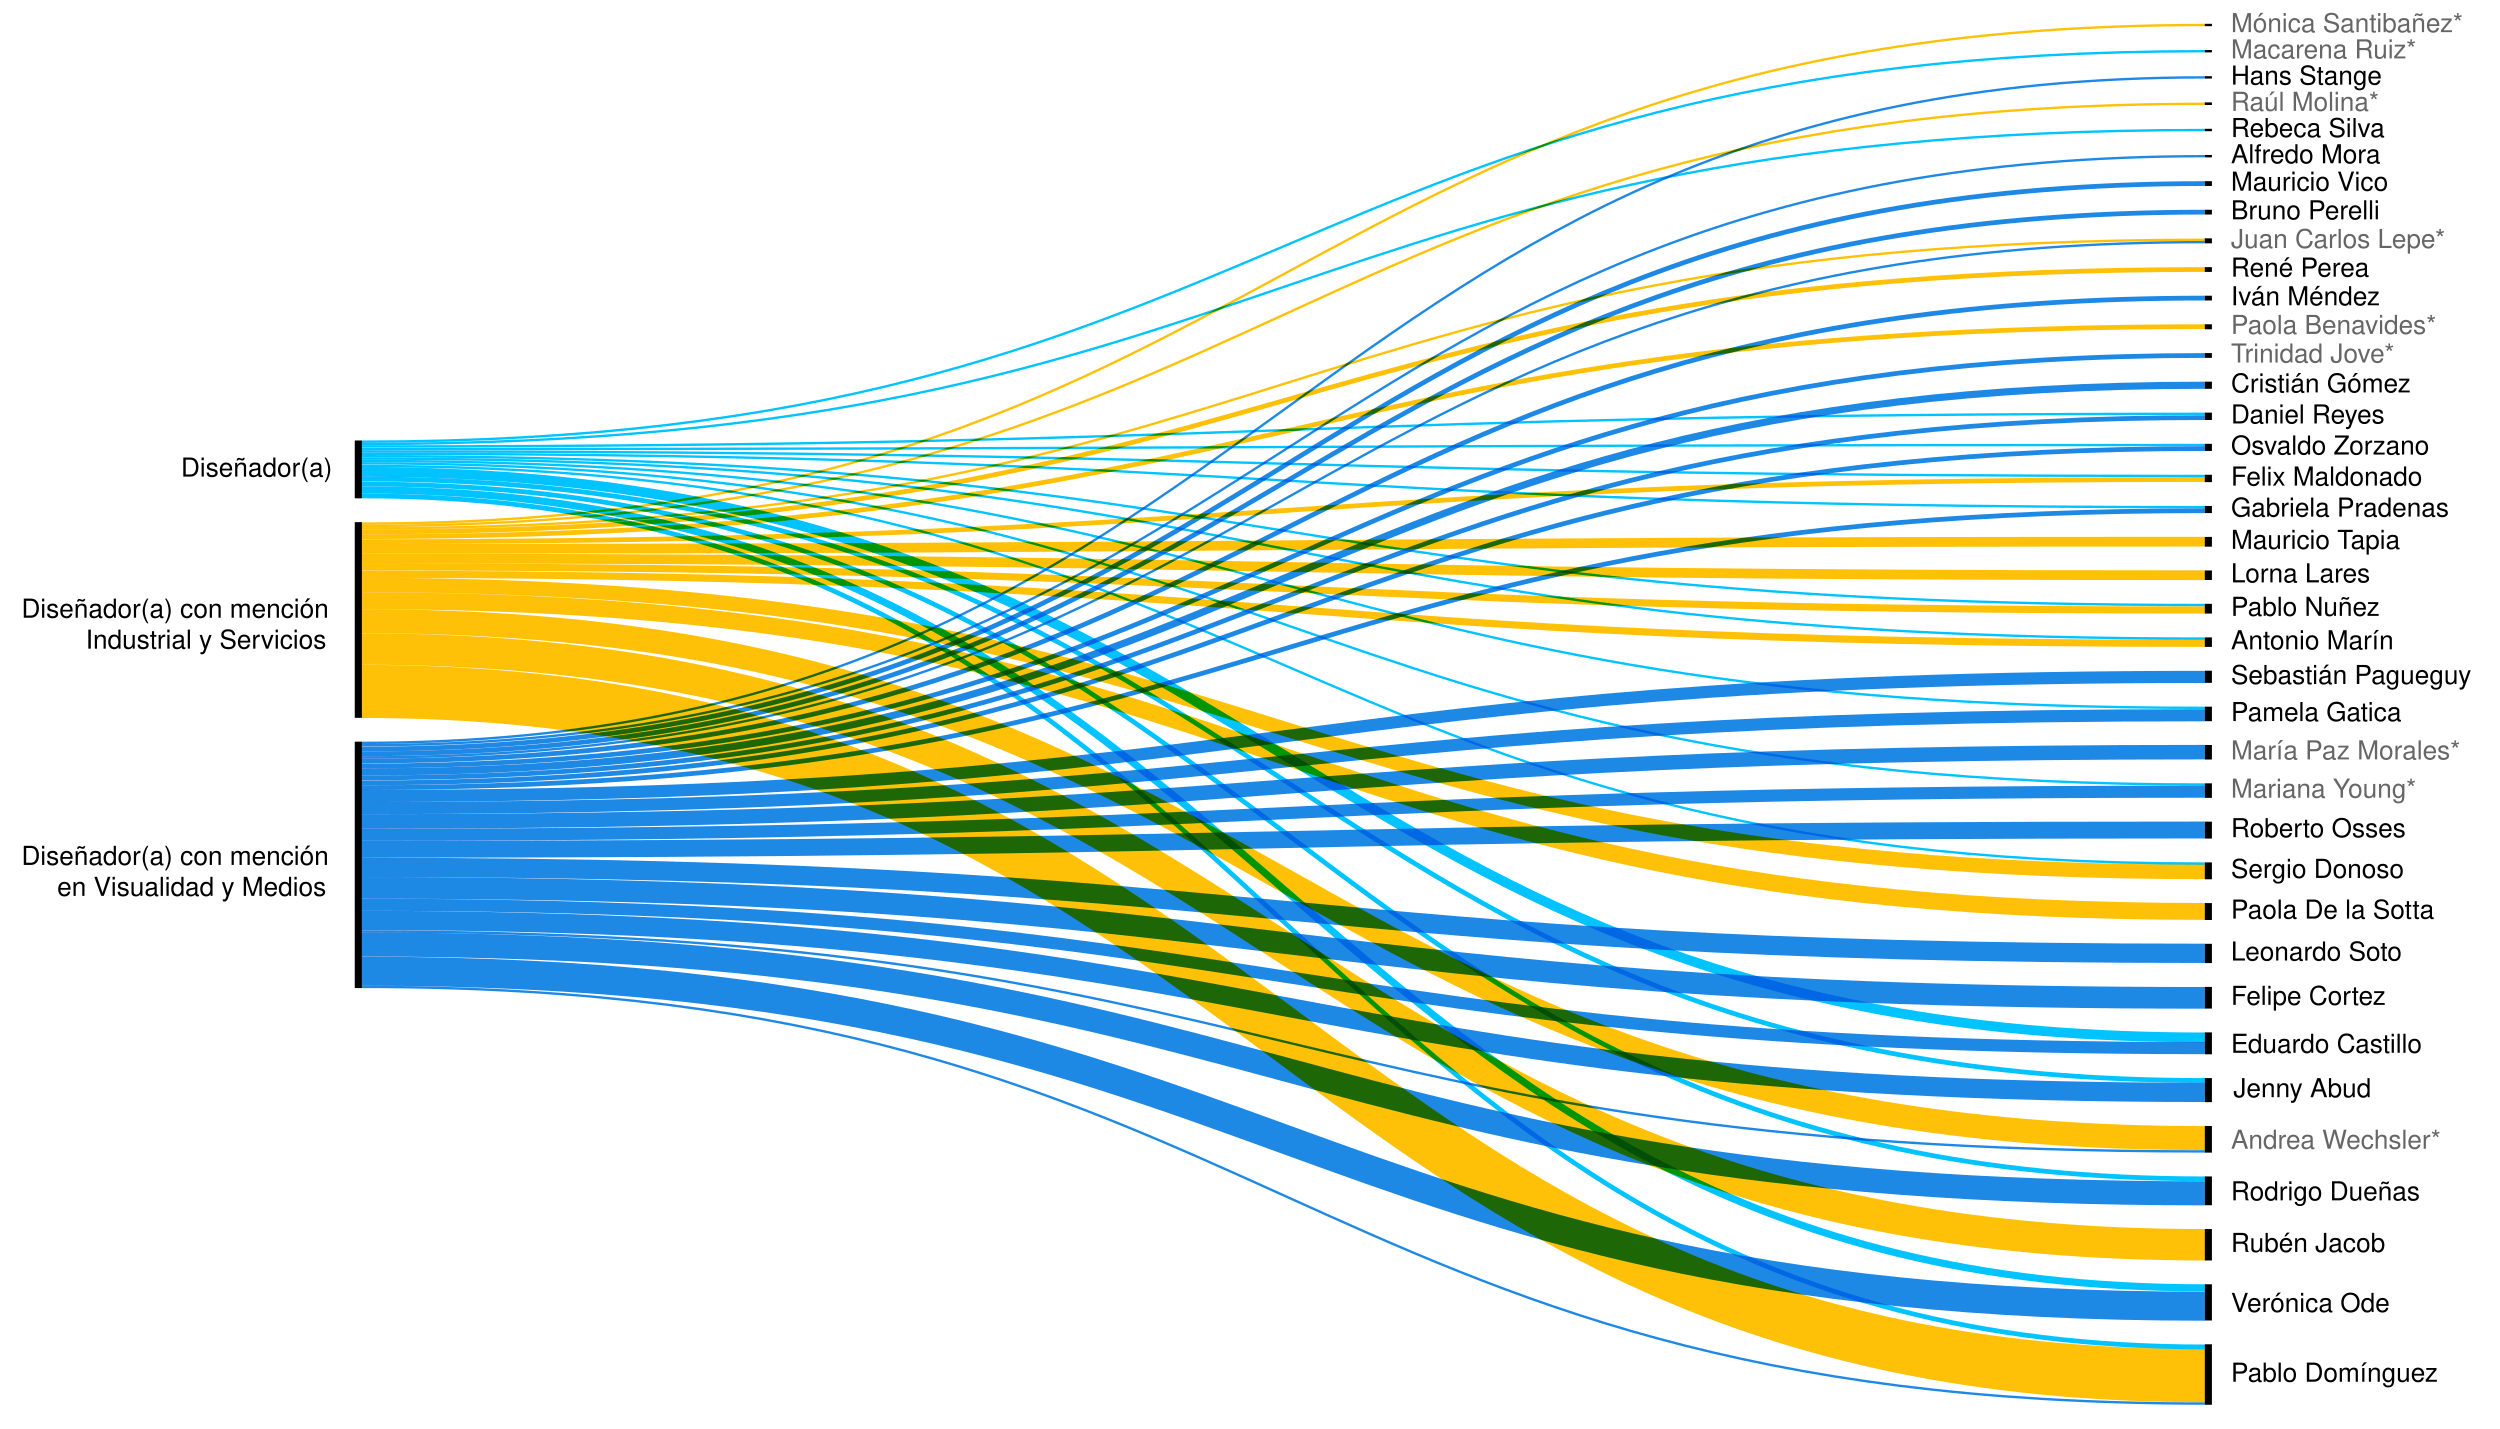
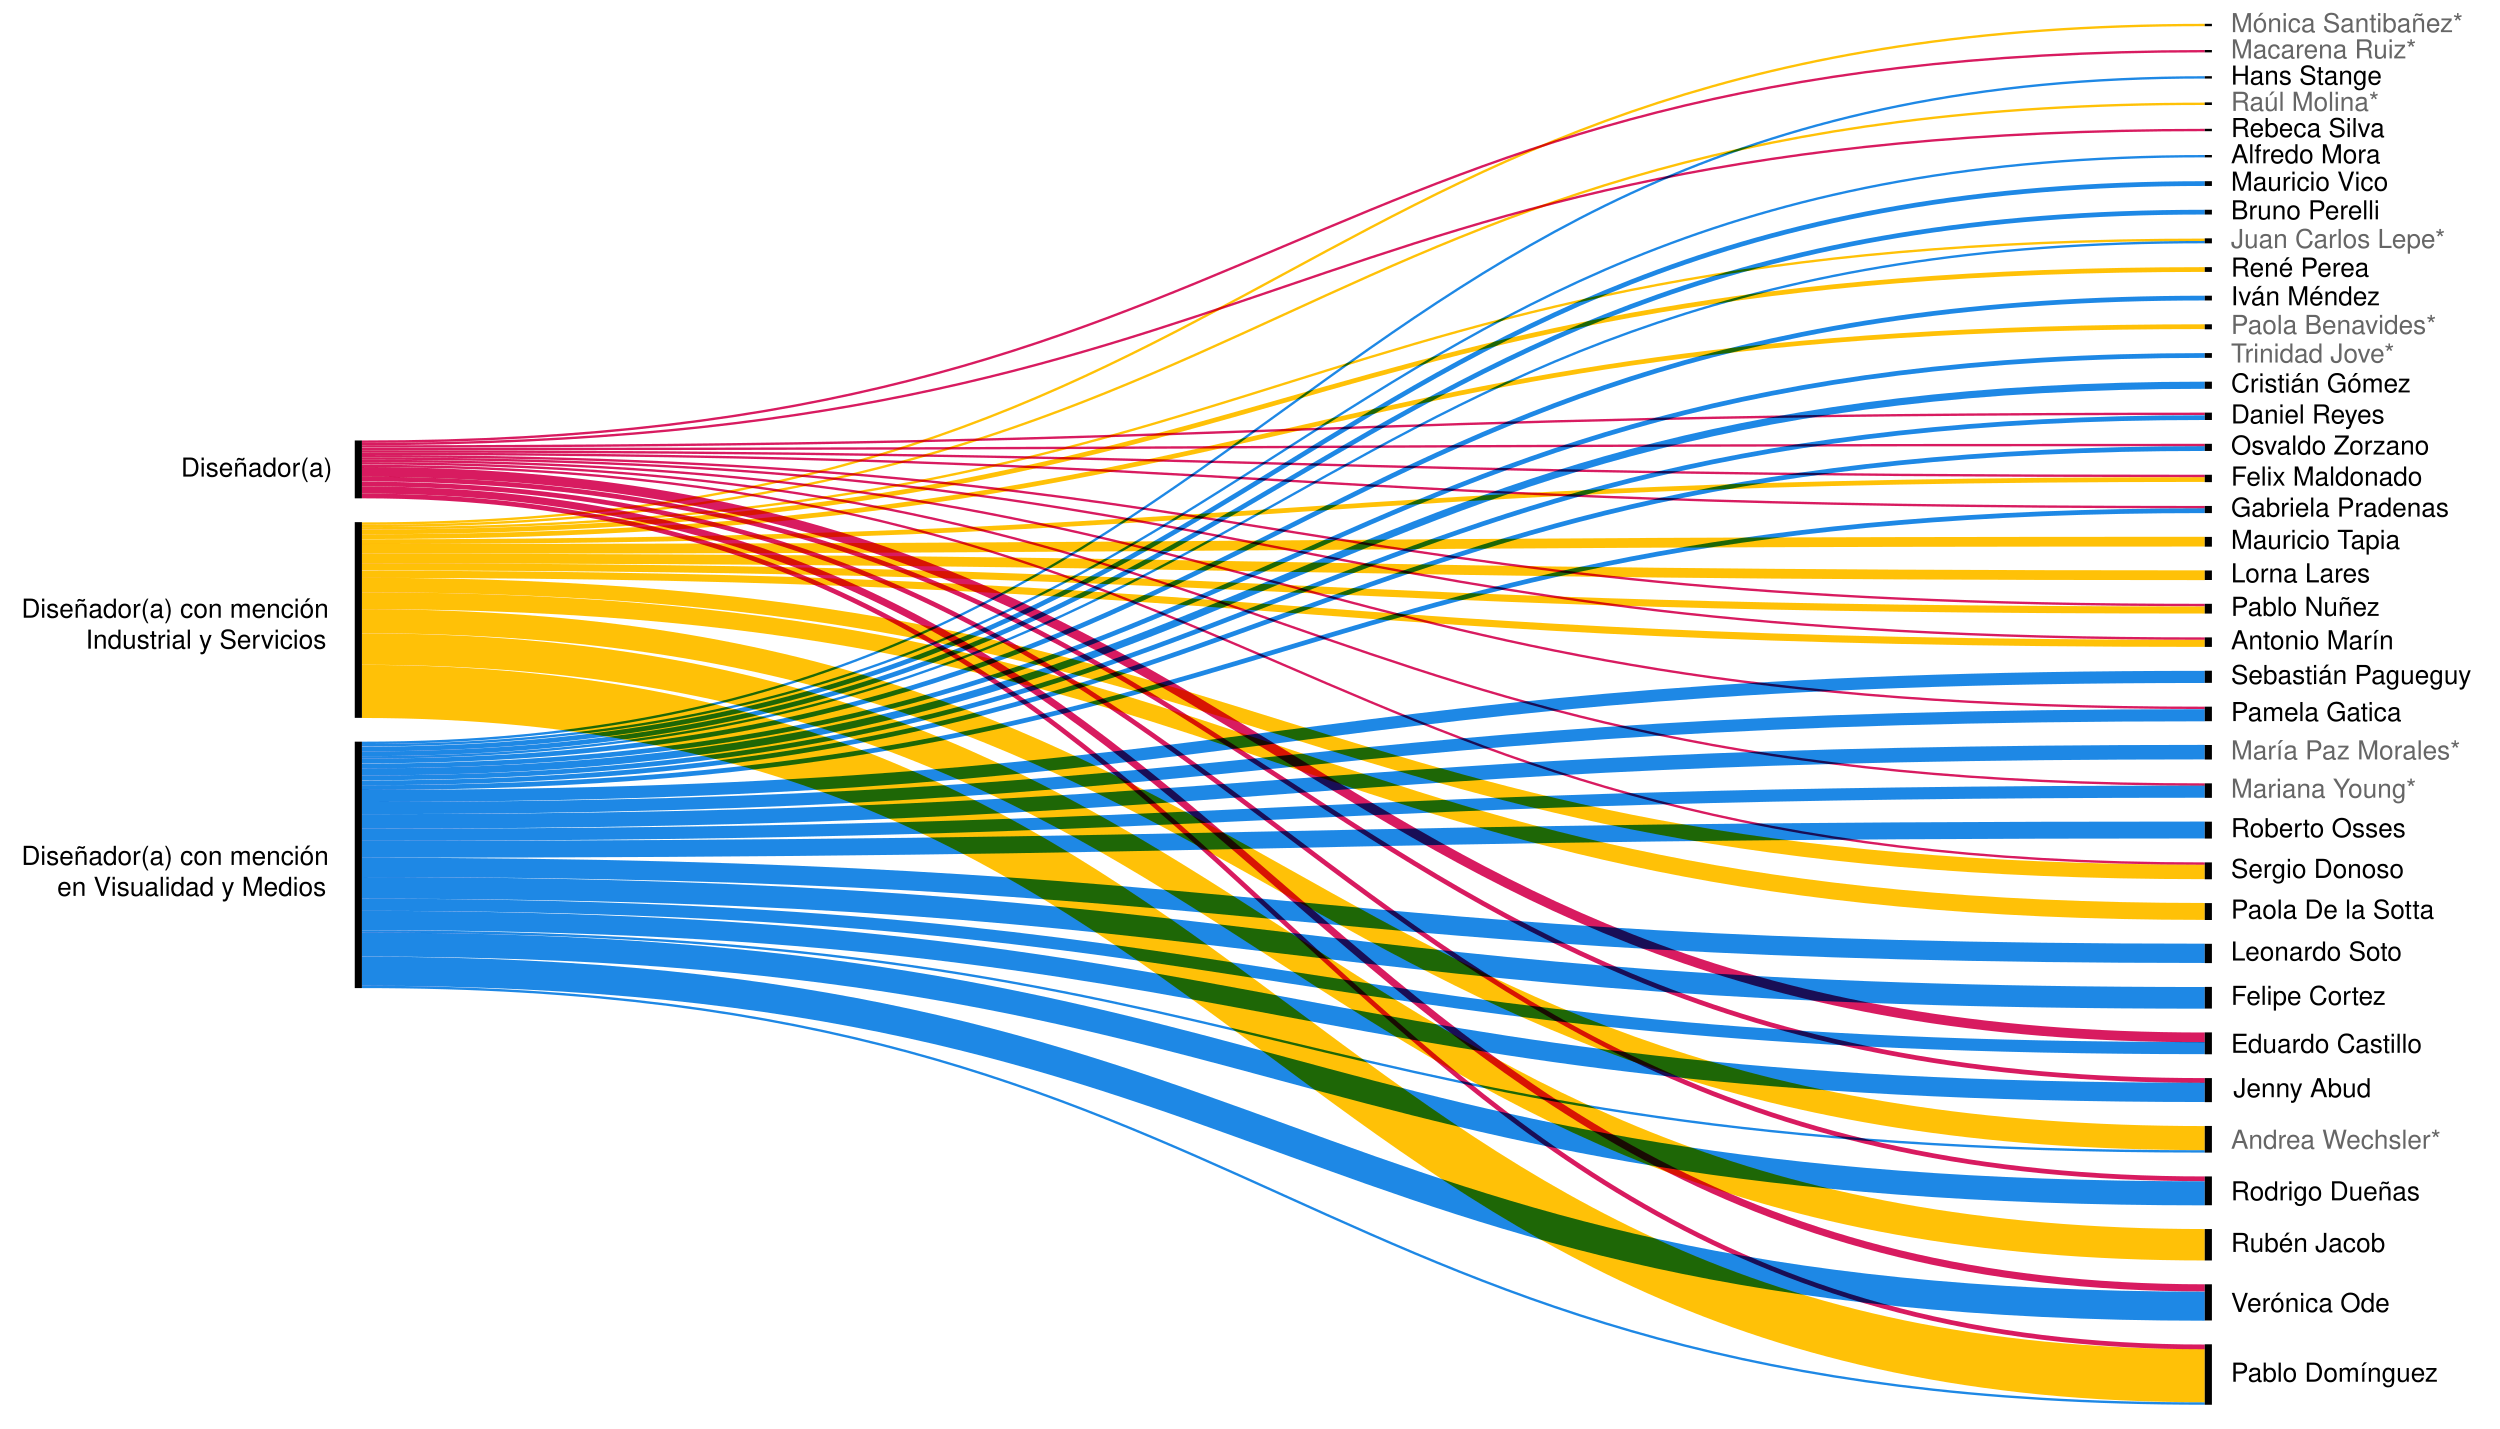
<svg xmlns="http://www.w3.org/2000/svg" version="1.2" viewBox="0 0 1050 600">
  <style>
		tspan { white-space:pre } 
		.s0 { fill: #000000 } 
		.s1 { mix-blend-mode: multiply;fill: none;stroke: #1E88E5;stroke-width: 9.1 } 
		.s2 { mix-blend-mode: multiply;fill: none;stroke: #1E88E5;stroke-width: 2 } 
- 		.s3 { mix-blend-mode: multiply;fill: none;stroke: #00c3ff;stroke-width: 3 } 
+ 		.s3 { mix-blend-mode: multiply;fill: none;stroke: #D81B60;stroke-width: 3 } 
		.s4 { mix-blend-mode: multiply;fill: none;stroke: #FFC107;stroke-width: 4.1 } 
		.s5 { mix-blend-mode: multiply;fill: none;stroke: #1E88E5;stroke-width: 3 } 
		.s6 { mix-blend-mode: multiply;fill: none;stroke: #1E88E5;stroke-width: 1 } 
		.s7 { mix-blend-mode: multiply;fill: none;stroke: #1E88E5;stroke-width: 7.1 } 
		.s8 { mix-blend-mode: multiply;fill: none;stroke: #FFC107;stroke-width: 22.3 } 
		.s9 { mix-blend-mode: multiply;fill: none;stroke: #FFC107;stroke-width: 13.2 } 
		.s10 { mix-blend-mode: multiply;fill: none;stroke: #FFC107;stroke-width: 10.1 } 
		.s11 { mix-blend-mode: multiply;fill: none;stroke: #FFC107;stroke-width: 6.1 } 
		.s12 { mix-blend-mode: multiply;fill: none;stroke: #1E88E5;stroke-width: 12.2 } 
		.s13 { mix-blend-mode: multiply;fill: none;stroke: #1E88E5;stroke-width: 5.1 } 
		.s14 { mix-blend-mode: multiply;fill: none;stroke: #1E88E5;stroke-width: 10.1 } 
- 		.s15 { mix-blend-mode: multiply;fill: none;stroke: #00c3ff;stroke-width: 4.1 } 
+ 		.s15 { mix-blend-mode: multiply;fill: none;stroke: #D81B60;stroke-width: 4.1 } 
		.s16 { mix-blend-mode: multiply;fill: none;stroke: #1E88E5;stroke-width: 8.1 } 
- 		.s17 { mix-blend-mode: multiply;fill: none;stroke: #00c3ff;stroke-width: 2 } 
- 		.s18 { mix-blend-mode: multiply;fill: none;stroke: #00c3ff;stroke-width: 1 } 
+ 		.s17 { mix-blend-mode: multiply;fill: none;stroke: #D81B60;stroke-width: 2 } 
+ 		.s18 { mix-blend-mode: multiply;fill: none;stroke: #D81B60;stroke-width: 1 } 
		.s19 { mix-blend-mode: multiply;fill: none;stroke: #FFC107;stroke-width: 3 } 
		.s20 { mix-blend-mode: multiply;fill: none;stroke: #FFC107;stroke-width: 7.1 } 
		.s21 { mix-blend-mode: multiply;fill: none;stroke: #1E88E5;stroke-width: 6.1 } 
		.s22 { mix-blend-mode: multiply;fill: none;stroke: #FFC107;stroke-width: 1 } 
		.s23 { mix-blend-mode: multiply;fill: none;stroke: #FFC107;stroke-width: 2 } 
		.t24 { font-size: 11px;fill: #000000;font-family: Helvetica, Arial, sans-serif } 
		.asterisco {fill: #666666; } 
	</style>
  <g id="visualization">
    <g>
      <path class="s0" d="m926 10h3v1h-3z" />
      <path class="s0" d="m926 21h3v1h-3z" />
      <path class="s0" d="m926 32h3v1h-3z" />
      <path class="s0" d="m926 43h3v1.1h-3z" />
      <path class="s0" d="m926 54.1h3v1h-3z" />
      <path class="s0" d="m926 65.1h3v1h-3z" />
      <path class="s0" d="m926 76.1h3v2h-3z" />
      <path class="s0" d="m926 88.1h3v2h-3z" />
      <path class="s0" d="m926 100.1h3v2.1h-3z" />
      <path class="s0" d="m926 112.2h3v2h-3z" />
      <path class="s0" d="m926 124.2h3v2h-3z" />
      <path class="s0" d="m926 136.2h3v2.1h-3z" />
      <path class="s0" d="m926 148.3h3v2h-3z" />
      <path class="s0" d="m926 160.3h3v3h-3z" />
      <path class="s0" d="m926 173.3h3v3.1h-3z" />
      <path class="s0" d="m926 186.4h3v3h-3z" />
      <path class="s0" d="m926 199.4h3v3.1h-3z" />
      <path class="s0" d="m926 212.5h3v3h-3z" />
      <path class="s0" d="m926 225.5h3v4.1h-3z" />
      <path class="s0" d="m926 239.6h3v4h-3z" />
      <path class="s0" d="m926 253.6h3v4.1h-3z" />
      <path class="s0" d="m926 267.7h3v4h-3z" />
      <path class="s0" d="m926 281.7h3v5.1h-3z" />
      <path class="s0" d="m926 296.8h3v6.1h-3z" />
      <path class="s0" d="m926 312.9h3v6.1h-3z" />
      <path class="s0" d="m926 329h3v6.1h-3z" />
      <path class="s0" d="m926 345.1h3v7.1h-3z" />
      <path class="s0" d="m926 362.2h3v7.1h-3z" />
      <path class="s0" d="m926 379.3h3v7.1h-3z" />
      <path class="s0" d="m926 396.4h3v8.1h-3z" />
      <path class="s0" d="m926 414.5h3v9.1h-3z" />
      <path class="s0" d="m926 433.6h3v9.2h-3z" />
      <path class="s0" d="m926 452.8h3v10.1h-3z" />
      <path class="s0" d="m926 472.9h3v11.2h-3z" />
      <path class="s0" d="m926 494.1h3v12.1h-3z" />
      <path class="s0" d="m926 516.2h3v13.2h-3z" />
      <path class="s0" d="m926 539.4h3v15.2h-3z" />
      <path class="s0" d="m149 185h3v24.3h-3z" />
      <path class="s0" d="m926 564.6h3v25.4h-3z" />
      <path class="s0" d="m149 219.3h3v82.2h-3z" />
      <path class="s0" d="m149 311.5h3v103.5h-3z" />
    </g>
    <g>
      <g>
        <path class="s1" d="m152 372.9c387 0 387 46.2 774 46.2" />
      </g>
      <g>
        <path class="s2" d="m152 314.6c387 0 387-237.5 774-237.5" />
      </g>
      <g>
        <path class="s3" d="m152 205.8c387 0 387 335.1 774 335.1" />
      </g>
      <g>
        <path class="s4" d="m152 230.5c387 0 387-3 774-3" />
      </g>
      <g>
        <path class="s4" d="m152 234.6c387 0 387 7 774 7" />
      </g>
      <g>
        <path class="s5" d="m152 324.2c387 0 387-162.4 774-162.4" />
      </g>
      <g>
        <path class="s6" d="m152 414.5c387 0 387 175 774 175" />
      </g>
      <g>
        <path class="s7" d="m152 356.7c387 0 387-8.1 774-8.1" />
      </g>
      <g>
        <path class="s8" d="m152 290.4c387 0 387 287.4 774 287.4" />
      </g>
      <g>
        <path class="s9" d="m152 272.6c387 0 387 250.2 774 250.2" />
      </g>
      <g>
        <path class="s10" d="m152 260.9c387 0 387 217.1 774 217.1" />
      </g>
      <g>
        <path class="s11" d="m152 245.7c387 0 387 120.5 774 120.5" />
      </g>
      <g>
        <path class="s12" d="m152 407.9c387 0 387 140.7 774 140.7" />
      </g>
      <g>
        <path class="s13" d="m152 380c387 0 387 60.2 774 60.2" />
      </g>
      <g>
        <path class="s14" d="m152 396.7c387 0 387 104.5 774 104.5" />
      </g>
      <g>
        <path class="s15" d="m152 198.2c387 0 387 237.5 774 237.5" />
      </g>
      <g>
        <path class="s16" d="m152 386.6c387 0 387 72.2 774 72.2" />
      </g>
      <g>
        <path class="s2" d="m152 316.6c387 0 387-227.5 774-227.5" />
      </g>
      <g>
        <path class="s17" d="m152 201.2c387 0 387 252.6 774 252.6" />
      </g>
      <g>
        <path class="s18" d="m152 187.5c387 0 387-13.7 774-13.7" />
      </g>
      <g>
        <path class="s17" d="m152 208.3c387 0 387 357.4 774 357.4" />
      </g>
      <g>
        <path class="s6" d="m152 318.1c387 0 387-216.4 774-216.4" />
      </g>
      <g>
        <path class="s19" d="m152 238.1c387 0 387 18.1 774 18.1" />
      </g>
      <g>
        <path class="s18" d="m152 191.6c387 0 387 62.5 774 62.5" />
      </g>
      <g>
        <path class="s20" d="m152 252.3c387 0 387 130.5 774 130.5" />
      </g>
      <g>
        <path class="s2" d="m152 328.8c387 0 387-140.4 774-140.4" />
      </g>
      <g>
        <path class="s13" d="m152 339.4c387 0 387-39 774-39" />
      </g>
      <g>
        <path class="s16" d="m152 364.3c387 0 387 36.1 774 36.1" />
      </g>
      <g>
        <path class="s18" d="m152 193.6c387 0 387 103.7 774 103.7" />
      </g>
      <g>
        <path class="s21" d="m152 345c387 0 387-29.1 774-29.1" />
      </g>
      <g>
        <path class="s2" d="m152 326.7c387 0 387-151.3 774-151.3" />
      </g>
      <g>
        <path class="s22" d="m152 221.9c387 0 387-121.2 774-121.2" />
      </g>
      <g>
        <path class="s17" d="m152 203.3c387 0 387 291.8 774 291.8" />
      </g>
      <g>
        <path class="s22" d="m152 219.9c387 0 387-209.4 774-209.4" />
      </g>
      <g>
        <path class="s13" d="m152 350.6c387 0 387-18.1 774-18.1" />
      </g>
      <g>
        <path class="s18" d="m152 185.5c387 0 387-164 774-164" />
      </g>
      <g>
        <path class="s6" d="m152 312c387 0 387-279.5 774-279.5" />
      </g>
      <g>
        <path class="s23" d="m152 227.5c387 0 387-26.1 774-26.1" />
      </g>
      <g>
        <path class="s13" d="m152 334.3c387 0 387-50 774-50" />
      </g>
      <g>
        <path class="s18" d="m152 188.6c387 0 387-1.7 774-1.7" />
      </g>
      <g>
        <path class="s18" d="m152 190.6c387 0 387 22.4 774 22.4" />
      </g>
      <g>
        <path class="s22" d="m152 220.9c387 0 387-177.3 774-177.3" />
      </g>
      <g>
        <path class="s2" d="m152 330.8c387 0 387-116.3 774-116.3" />
      </g>
      <g>
        <path class="s18" d="m152 194.6c387 0 387 134.9 774 134.9" />
      </g>
      <g>
        <path class="s23" d="m152 223.4c387 0 387-110.2 774-110.2" />
      </g>
      <g>
        <path class="s18" d="m152 189.6c387 0 387 10.3 774 10.3" />
      </g>
      <g>
        <path class="s6" d="m152 391.2c387 0 387 92.4 774 92.4" />
      </g>
      <g>
        <path class="s2" d="m152 319.6c387 0 387-194.4 774-194.4" />
      </g>
      <g>
        <path class="s19" d="m152 241.2c387 0 387 29 774 29" />
      </g>
      <g>
        <path class="s18" d="m152 192.6c387 0 387 75.6 774 75.6" />
      </g>
      <g>
        <path class="s23" d="m152 225.4c387 0 387-88.2 774-88.2" />
      </g>
      <g>
        <path class="s2" d="m152 321.7c387 0 387-172.4 774-172.4" />
      </g>
      <g>
        <path class="s18" d="m152 195.7c387 0 387 167 774 167" />
      </g>
      <g>
        <path class="s18" d="m152 186.5c387 0 387-131.9 774-131.9" />
      </g>
      <g>
        <path class="s6" d="m152 313c387 0 387-247.4 774-247.4" />
      </g>
    </g>
    <g id="profes" class="t24">
      <text id="Mónica Santibañez*" style="transform: matrix(1, 0, 0, 1, 937, 13.507);" class="asterisco">Mónica Santibañez*</text>
      <text id="Macarena Ruiz*" style="transform: matrix(1, 0, 0, 1, 937, 24.522);" class="asterisco">
                    Macarena Ruiz*
                </text>
      <text id="Hans Stange" style="transform: matrix(1, 0, 0, 1, 937, 35.536);">
                    Hans Stange
                </text>
      <text id="Raúl Molina*" style="transform: matrix(1, 0, 0, 1, 937, 46.551);" class="asterisco">
                    Raúl Molina*
                </text>
      <text id="Rebeca Silva" style="transform: matrix(1, 0, 0, 1, 937, 57.565);">
                    Rebeca Silva
                </text>
      <text id="Alfredo Mora" style="transform: matrix(1, 0, 0, 1, 937, 68.58);">
                    Alfredo Mora
                </text>
      <text id="Mauricio Vico" style="transform: matrix(1, 0, 0, 1, 937, 80.101);">
                    Mauricio Vico
                </text>
      <text id="Bruno Perelli" style="transform: matrix(1, 0, 0, 1, 937, 92.13);">
                    Bruno Perelli
                </text>
      <text id="Juan Carlos Lepe*" style="transform: matrix(1, 0, 0, 1, 937, 104.159);" class="asterisco">
                    Juan Carlos Lepe*
                </text>
      <text id="René Perea" style="transform: matrix(1, 0, 0, 1, 937, 116.188);">
                    René Perea
                </text>
      <text id="Iván Méndez" style="transform: matrix(1, 0, 0, 1, 937, 128.217);">
                    Iván Méndez
                </text>
      <text id="Paola Benavides*" style="transform: matrix(1, 0, 0, 1, 937, 140.246);" class="asterisco">
                    Paola Benavides*
                </text>
      <text id="Trinidad Jove*" style="transform: matrix(1, 0, 0, 1, 937, 152.275);" class="asterisco">
                    Trinidad Jove*
                </text>
      <text id="Cristián Gómez" style="transform: matrix(1, 0, 0, 1, 937, 164.811);">
                    Cristián Gómez
                </text>
      <text id="Daniel Reyes" style="transform: matrix(1, 0, 0, 1, 937, 177.855);">
                    Daniel Reyes
                </text>
      <text id="Osvaldo Zorzano" style="transform: matrix(1, 0, 0, 1, 937, 190.898);">
                    Osvaldo Zorzano
                </text>
      <text id="Felix Maldonado" style="transform: matrix(1, 0, 0, 1, 937, 203.942);">
                    Felix Maldonado
                </text>
      <text id="Gabriela Pradenas" style="transform: matrix(1, 0, 0, 1, 937, 216.985);">
                    Gabriela Pradenas
                </text>
      <text id="Mauricio Tapia" style="transform: matrix(1, 0, 0, 1, 937, 230.536);">
                    Mauricio Tapia
                </text>
      <text id="Lorna Lares" style="transform: matrix(1, 0, 0, 1, 937, 244.594);">
                    Lorna Lares
                </text>
      <text id="Pablo Nuñez" style="transform: matrix(1, 0, 0, 1, 937, 258.652);">
                    Pablo Nuñez
                </text>
      <text id="Antonio Marín" style="transform: matrix(1, 0, 0, 1, 937, 272.71);">
                    Antonio Marín
                </text>
      <text id="Sebastián Pagueguy" style="transform: matrix(1, 0, 0, 1, 937, 287.275);">
                    Sebastián Pagueguy
                </text>
      <text id="Pamela Gatica" style="transform: matrix(1, 0, 0, 1, 937, 302.855);">
                    Pamela Gatica
                </text>
      <text id="María Paz Morales*" style="transform: matrix(1, 0, 0, 1, 937, 318.942);" class="asterisco">
                    María Paz Morales*
                </text>
      <text id="Mariana Young*" style="transform: matrix(1, 0, 0, 1, 937, 335.029);" class="asterisco">
                    Mariana Young*
                </text>
      <text id="Roberto Osses" style="transform: matrix(1, 0, 0, 1, 937, 351.623);">
                    Roberto Osses
                </text>
      <text id="Sergio Donoso" style="transform: matrix(1, 0, 0, 1, 937, 368.725);">
                    Sergio Donoso
                </text>
      <text id="Paola De la Sotta" style="transform: matrix(1, 0, 0, 1, 937, 385.826);">
                    Paola De la Sotta
                </text>
      <text id="Leonardo Soto" style="transform: matrix(1, 0, 0, 1, 937, 403.435);">
                    Leonardo Soto
                </text>
      <text id="Felipe Cortez" style="transform: matrix(1, 0, 0, 1, 937, 422.058);">
                    Felipe Cortez
                </text>
      <text id="Eduardo Castillo" style="transform: matrix(1, 0, 0, 1, 937, 442.188);">
                    Eduardo Castillo
                </text>
      <text id="Jenny Abud" style="transform: matrix(1, 0, 0, 1, 938, 460.826);">
                    Jenny Abud
                </text>
      <text id="Andrea Wechsler*" style="transform: matrix(1, 0, 0, 1, 937, 482.478);" class="asterisco">
                    Andrea Wechsler*
                </text>
      <text id="Rodrigo Dueñas" style="transform: matrix(1, 0, 0, 1, 937, 504.145);">
                    Rodrigo Dueñas
                </text>
      <text id="Rubén Jacob" style="transform: matrix(1, 0, 0, 1, 937, 525.826);">
                    Rubén Jacob
                </text>
      <text id="Verónica Ode" style="transform: matrix(1, 0, 0, 1, 937, 551.029);">
                    Verónica Ode
                </text>
      <text id="Pablo Domínguez" style="transform: matrix(1, 0, 0, 1, 937, 580.319);">
                    Pablo Domínguez
                </text>
    </g>
    <g id="titulos" class="t24">
      <text id="Diseñador/a" style="transform: matrix(1, 0, 0, 1, 139, 200.174);">
        <tspan x="-63" y="0">Diseñador(a)</tspan>
      </text>
      <text id="Diseñador/a con mención Industri" style="transform: matrix(1, 0, 0, 1, 139, 259.435);">
        <tspan x="-130" y="0">Diseñador(a) con mención</tspan>
        <tspan y="0" class="t24" />
        <tspan x="-103" y="13">Industrial y Servicios</tspan>
      </text>
      <text id="Diseñador/a con mención en Visua" style="transform: matrix(1, 0, 0, 1, 139, 363.261);">
        <tspan x="-130" y="0">Diseñador(a) con mención</tspan>
        <tspan y="0" class="t24" />
        <tspan x="-115" y="13">en Visualidad y Medios</tspan>
      </text>
    </g>
  </g>
</svg>
